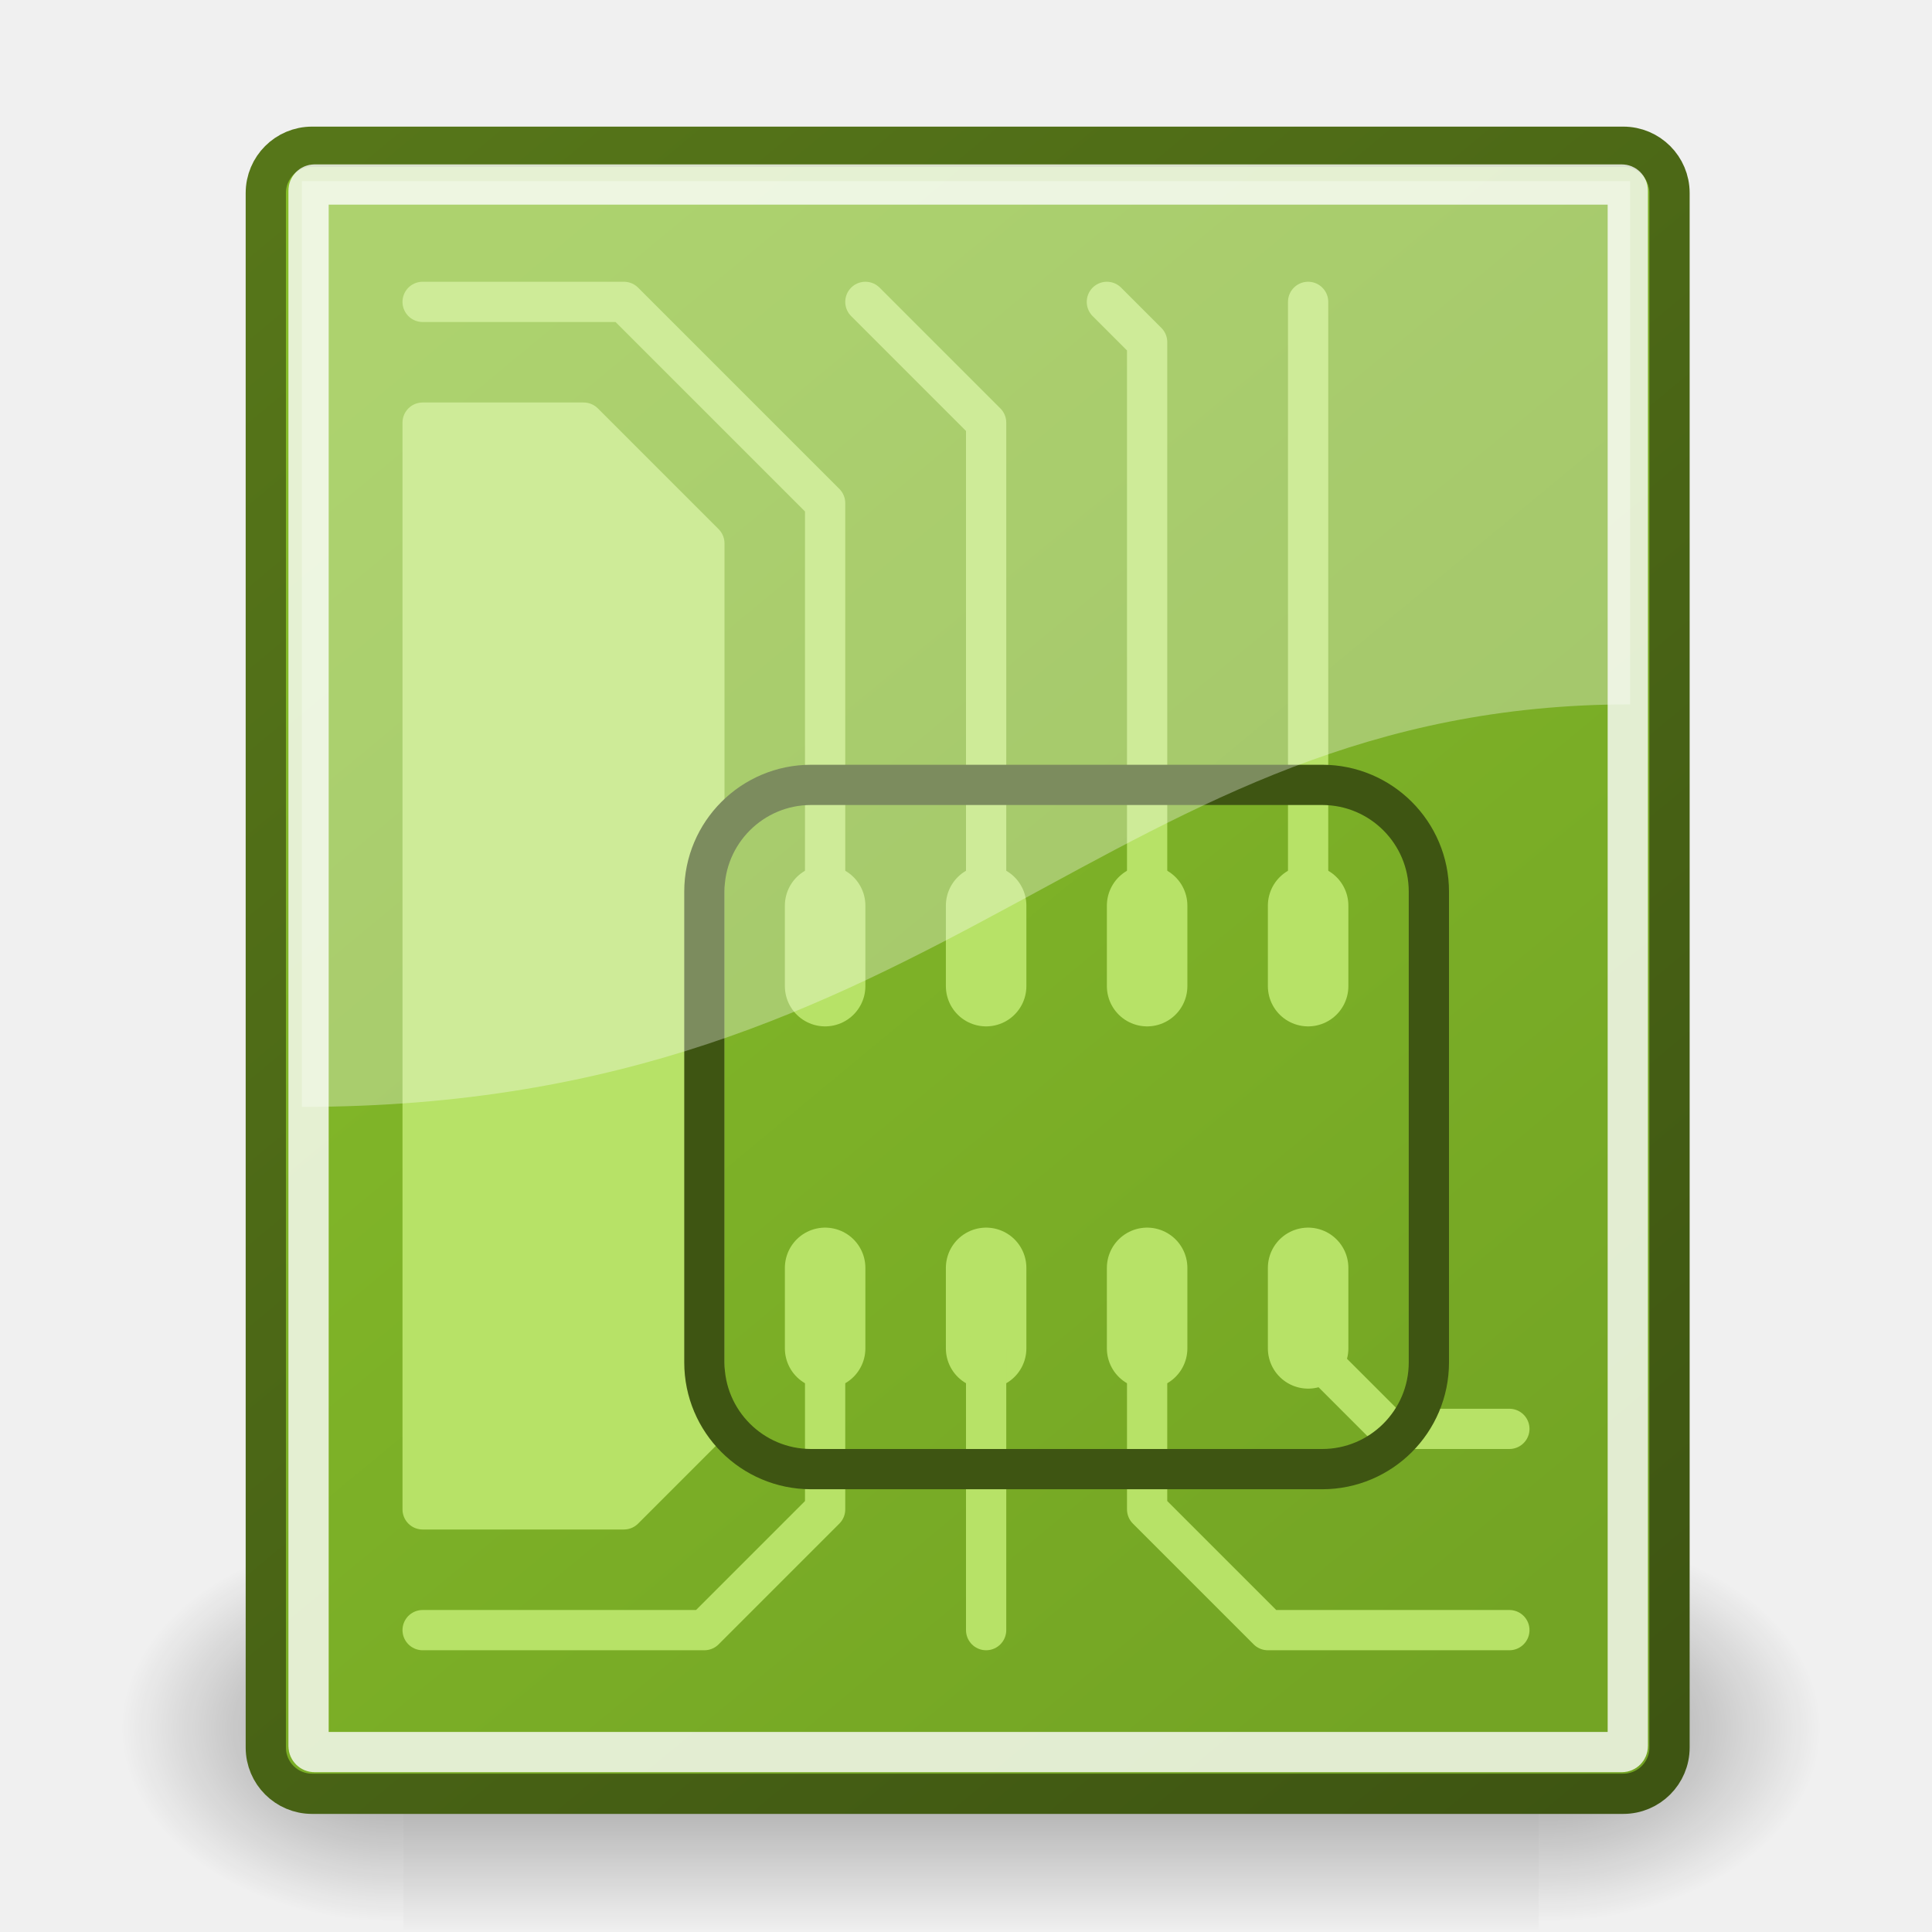
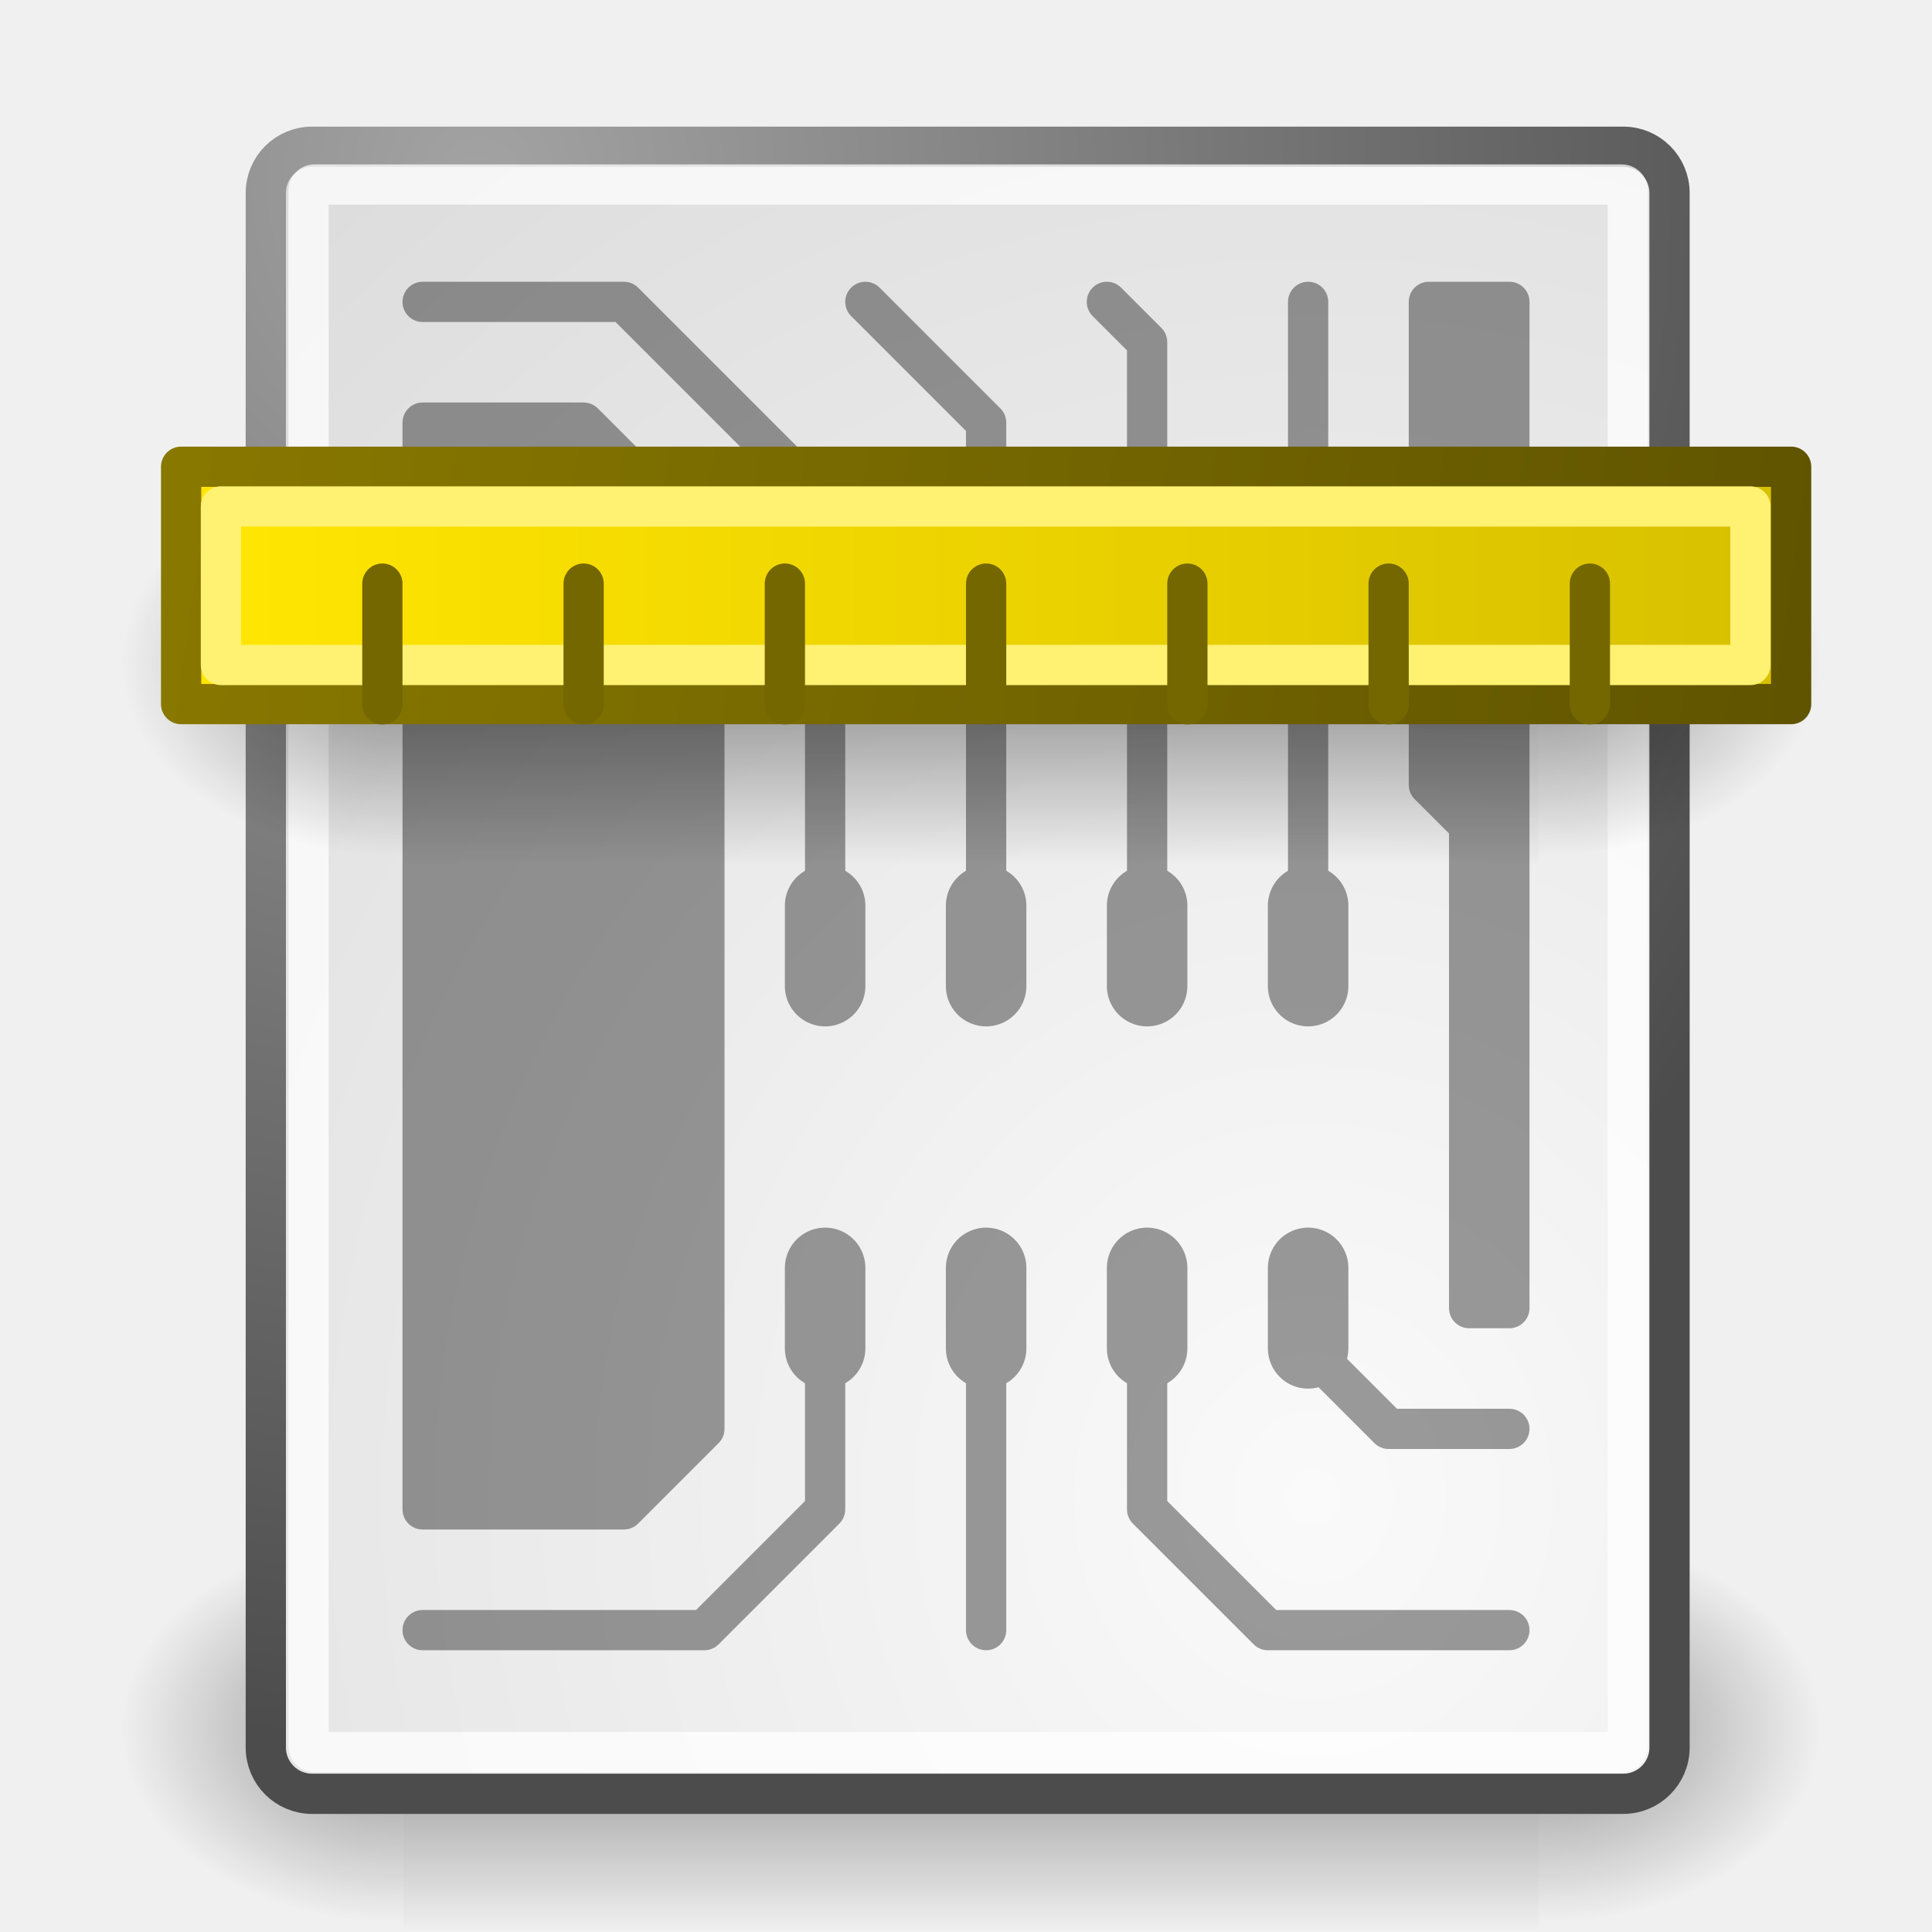
<svg xmlns="http://www.w3.org/2000/svg" xmlns:xlink="http://www.w3.org/1999/xlink" id="svg249" height="48px" width="48px" viewBox="0 0 48 48">
  <defs id="defs3">
+     <linearGradient id="linearGradient10440">
+       <stop style="stop-color:#605400;stop-opacity:1;" offset="0" id="stop10442" />
+       <stop style="stop-color:#887800;stop-opacity:1;" offset="1" id="stop10444" />
+     </linearGradient>
+     <linearGradient id="linearGradient10432">
+       <stop style="stop-color:#605400;stop-opacity:1;" offset="0" id="stop10434" />
+       <stop style="stop-color:#887800;stop-opacity:1;" offset="1" id="stop10436" />
+     </linearGradient>
+     <linearGradient id="linearGradient10424">
+       <stop style="stop-color:#d8c100;stop-opacity:1;" offset="0" id="stop10426" />
+       <stop style="stop-color:#ffe501;stop-opacity:1;" offset="1" id="stop10428" />
+     </linearGradient>
+     <radialGradient xlink:href="#linearGradient269" id="radialGradient15656" gradientUnits="userSpaceOnUse" gradientTransform="matrix(0.968273,0,0,1.032767,3.353553,0.646447)" cx="8.824" cy="3.756" fx="8.824" fy="3.756" r="37.752" />
+     <radialGradient xlink:href="#linearGradient259" id="radialGradient15658" gradientUnits="userSpaceOnUse" gradientTransform="scale(0.960493,1.041132)" cx="33.967" cy="35.737" fx="33.967" fy="35.737" r="86.708" />
    <linearGradient id="linearGradient2937">
      <stop style="stop-color:#3e5512;stop-opacity:1;" offset="0" id="stop2939" />
      <stop style="stop-color:#567619;stop-opacity:1;" offset="1" id="stop2941" />
    </linearGradient>
    <linearGradient id="linearGradient2929">
      <stop style="stop-color:#86bd2a;stop-opacity:1;" offset="0" id="stop2931" />
      <stop style="stop-color:#73a424;stop-opacity:1;" offset="1" id="stop2933" />
    </linearGradient>
    <radialGradient xlink:href="#linearGradient5060" id="radialGradient6719" gradientUnits="userSpaceOnUse" gradientTransform="matrix(-2.774389,0,0,1.969706,112.7623,-872.8854)" cx="605.714" cy="486.648" fx="605.714" fy="486.648" r="117.143" />
    <linearGradient id="linearGradient5060">
      <stop style="stop-color:black;stop-opacity:1;" offset="0" id="stop5062" />
      <stop style="stop-color:black;stop-opacity:0;" offset="1" id="stop5064" />
    </linearGradient>
    <radialGradient xlink:href="#linearGradient5060" id="radialGradient6717" gradientUnits="userSpaceOnUse" gradientTransform="matrix(2.774389,0,0,1.969706,-1891.633,-872.8854)" cx="605.714" cy="486.648" fx="605.714" fy="486.648" r="117.143" />
    <linearGradient id="linearGradient5048">
      <stop style="stop-color:black;stop-opacity:0;" offset="0" id="stop5050" />
      <stop id="stop5056" offset="0.5" style="stop-color:black;stop-opacity:1;" />
      <stop style="stop-color:black;stop-opacity:0;" offset="1" id="stop5052" />
    </linearGradient>
    <linearGradient xlink:href="#linearGradient5048" id="linearGradient6715" gradientUnits="userSpaceOnUse" gradientTransform="matrix(2.774389,0,0,1.969706,-1892.179,-872.8854)" x1="302.857" y1="366.648" x2="302.857" y2="609.505" />
    <linearGradient id="linearGradient4542">
      <stop style="stop-color:#000000;stop-opacity:1;" offset="0" id="stop4544" />
      <stop style="stop-color:#000000;stop-opacity:0;" offset="1" id="stop4546" />
    </linearGradient>
    <linearGradient id="linearGradient15662">
      <stop id="stop15664" offset="0" style="stop-color:#ffffff;stop-opacity:1;" />
      <stop id="stop15666" offset="1" style="stop-color:#f8f8f8;stop-opacity:1;" />
    </linearGradient>
    <radialGradient id="aigrd3" cx="20.892" cy="64.568" r="5.257" fx="20.892" fy="64.568" gradientUnits="userSpaceOnUse">
      <stop offset="0" style="stop-color:#F0F0F0" id="stop15573" />
      <stop offset="1" style="stop-color:#9a9a9a;stop-opacity:1;" id="stop15575" />
    </radialGradient>
    <radialGradient id="aigrd2" cx="20.892" cy="114.568" r="5.256" fx="20.892" fy="114.568" gradientUnits="userSpaceOnUse">
      <stop offset="0" style="stop-color:#F0F0F0" id="stop15566" />
      <stop offset="1" style="stop-color:#9a9a9a;stop-opacity:1;" id="stop15568" />
    </radialGradient>
    <linearGradient id="linearGradient269">
      <stop id="stop270" offset="0" style="stop-color:#a3a3a3;stop-opacity:1;" />
      <stop id="stop271" offset="1" style="stop-color:#4c4c4c;stop-opacity:1;" />
    </linearGradient>
    <linearGradient id="linearGradient259">
      <stop id="stop260" offset="0" style="stop-color:#fafafa;stop-opacity:1;" />
      <stop id="stop261" offset="1" style="stop-color:#bbbbbb;stop-opacity:1;" />
    </linearGradient>
    <radialGradient xlink:href="#linearGradient4542" id="radialGradient4548" cx="24.307" cy="42.078" fx="24.307" fy="42.078" r="15.822" gradientTransform="matrix(1,0,0,0.284916,0,30.08928)" gradientUnits="userSpaceOnUse" />
-     <linearGradient xlink:href="#linearGradient2929" id="linearGradient2935" x1="10.7" y1="7.313" x2="38.001" y2="40.282" gradientUnits="userSpaceOnUse" />
-     <linearGradient xlink:href="#linearGradient2937" id="linearGradient2943" x1="40.752" y1="43.994" x2="7.595" y2="4.219" gradientUnits="userSpaceOnUse" />
+     <linearGradient xlink:href="#linearGradient5048" id="linearGradient10412" gradientUnits="userSpaceOnUse" gradientTransform="matrix(2.774389,0,0,1.969706,-1892.179,-872.8854)" x1="302.857" y1="366.648" x2="302.857" y2="609.505" />
+     <radialGradient xlink:href="#linearGradient5060" id="radialGradient10414" gradientUnits="userSpaceOnUse" gradientTransform="matrix(2.774389,0,0,1.969706,-1891.633,-872.8854)" cx="605.714" cy="486.648" fx="605.714" fy="486.648" r="117.143" />
+     <radialGradient xlink:href="#linearGradient5060" id="radialGradient10416" gradientUnits="userSpaceOnUse" gradientTransform="matrix(-2.774389,0,0,1.969706,112.7623,-872.8854)" cx="605.714" cy="486.648" fx="605.714" fy="486.648" r="117.143" />
+     <linearGradient xlink:href="#linearGradient5048" id="linearGradient10422" gradientUnits="userSpaceOnUse" gradientTransform="matrix(2.774389,0,0,1.969706,-1892.179,-872.8854)" x1="302.857" y1="366.648" x2="302.857" y2="609.505" />
+     <linearGradient xlink:href="#linearGradient10424" id="linearGradient10430" x1="43.421" y1="14.545" x2="6.257" y2="14.545" gradientUnits="userSpaceOnUse" />
+     <linearGradient xlink:href="#linearGradient10440" id="linearGradient10446" x1="44.625" y1="17.482" x2="4.625" y2="11.92" gradientUnits="userSpaceOnUse" />
  </defs>
  <g id="layer6">
    <g style="display:inline" transform="matrix(2.105461e-2,0,0,2.086758e-2,42.85172,41.1536)" id="g6707">
      <rect style="opacity:0.402;color:black;fill:url(#linearGradient6715);fill-opacity:1;fill-rule:nonzero;stroke:none;stroke-width:1;stroke-linecap:round;stroke-linejoin:miter;marker:none;marker-start:none;marker-mid:none;marker-end:none;stroke-miterlimit:4;stroke-dasharray:none;stroke-dashoffset:0;stroke-opacity:1;visibility:visible;display:inline;overflow:visible" id="rect6709" width="1339.633" height="478.357" x="-1559.252" y="-150.697" />
      <path style="opacity:0.402;color:black;fill:url(#radialGradient6717);fill-opacity:1;fill-rule:nonzero;stroke:none;stroke-width:1;stroke-linecap:round;stroke-linejoin:miter;marker:none;marker-start:none;marker-mid:none;marker-end:none;stroke-miterlimit:4;stroke-dasharray:none;stroke-dashoffset:0;stroke-opacity:1;visibility:visible;display:inline;overflow:visible" d="M -219.619,-150.68 C -219.619,-150.68 -219.619,327.65 -219.619,327.65 C -76.745,328.551 125.781,220.481 125.781,88.454 C 125.781,-43.572 -33.655,-150.68 -219.619,-150.68 z " id="path6711" />
      <path id="path6713" d="M -1559.252,-150.68 C -1559.252,-150.68 -1559.252,327.65 -1559.252,327.65 C -1702.127,328.551 -1904.652,220.481 -1904.652,88.454 C -1904.652,-43.572 -1745.216,-150.68 -1559.252,-150.68 z " style="opacity:0.402;color:black;fill:url(#radialGradient6719);fill-opacity:1;fill-rule:nonzero;stroke:none;stroke-width:1;stroke-linecap:round;stroke-linejoin:miter;marker:none;marker-start:none;marker-mid:none;marker-end:none;stroke-miterlimit:4;stroke-dasharray:none;stroke-dashoffset:0;stroke-opacity:1;visibility:visible;display:inline;overflow:visible" />
    </g>
  </g>
  <g style="display:inline" id="layer1">
-     <rect style="color:black;fill:url(#linearGradient2935);fill-opacity:1.0;fill-rule:nonzero;stroke:url(#linearGradient2943);stroke-width:1;stroke-linecap:round;stroke-linejoin:round;stroke-miterlimit:4;stroke-dashoffset:0;stroke-opacity:1;marker:none;marker-start:none;marker-mid:none;marker-end:none;visibility:visible;display:block;overflow:visible;opacity:1;stroke-dasharray:none" id="rect15391" width="34.875" height="40.92" x="6.604" y="3.646" ry="1.149" />
-     <rect style="color:#000000;fill:none;fill-opacity:1;fill-rule:nonzero;stroke:white;stroke-width:1;stroke-linecap:round;stroke-linejoin:round;stroke-miterlimit:4;stroke-dashoffset:0;stroke-opacity:1;marker:none;marker-start:none;marker-mid:none;marker-end:none;visibility:visible;display:block;overflow:visible;opacity:0.791" id="rect15660" width="32.776" height="38.946" x="7.666" y="4.584" ry="0.149" rx="0.149" />
-     <path style="opacity:1;color:black;fill:none;fill-opacity:1;fill-rule:nonzero;stroke:#b7e267;stroke-width:1;stroke-linecap:round;stroke-linejoin:round;marker:none;marker-start:none;marker-mid:none;marker-end:none;stroke-miterlimit:4;stroke-dasharray:none;stroke-dashoffset:0;stroke-opacity:1;visibility:visible;display:block;overflow:visible" d="M 10.5,7.5 L 15.5,7.5 L 20.5,12.5 L 20.5,22.5" id="path2828" />
-     <path style="opacity:1;color:black;fill:none;fill-opacity:1;fill-rule:nonzero;stroke:#b7e267;stroke-width:1;stroke-linecap:round;stroke-linejoin:round;marker:none;marker-start:none;marker-mid:none;marker-end:none;stroke-miterlimit:4;stroke-dasharray:none;stroke-dashoffset:0;stroke-opacity:1;visibility:visible;display:block;overflow:visible" d="M 24.5,22.5 L 24.5,10.5 L 21.5,7.5" id="path2830" />
-     <path style="opacity:1;color:black;fill:none;fill-opacity:1;fill-rule:nonzero;stroke:#b7e267;stroke-width:1;stroke-linecap:round;stroke-linejoin:round;marker:none;marker-start:none;marker-mid:none;marker-end:none;stroke-miterlimit:4;stroke-dasharray:none;stroke-dashoffset:0;stroke-opacity:1;visibility:visible;display:block;overflow:visible" d="M 28.5,22.5 L 28.5,8.5 L 27.5,7.5" id="path2832" />
-     <path style="opacity:1;color:black;fill:none;fill-opacity:1;fill-rule:nonzero;stroke:#b7e267;stroke-width:1;stroke-linecap:round;stroke-linejoin:round;marker:none;marker-start:none;marker-mid:none;marker-end:none;stroke-miterlimit:4;stroke-dasharray:none;stroke-dashoffset:0;stroke-opacity:1;visibility:visible;display:block;overflow:visible" d="M 32.5,22.5 L 32.5,7.5" id="path2890" />
-     <path style="opacity:1;color:black;fill:none;fill-opacity:1;fill-rule:nonzero;stroke:#b7e267;stroke-width:2;stroke-linecap:round;stroke-linejoin:round;marker:none;marker-start:none;marker-mid:none;marker-end:none;stroke-miterlimit:4;stroke-dasharray:none;stroke-dashoffset:0;stroke-opacity:1;visibility:visible;display:block;overflow:visible" d="M 20.5,22.5 L 20.5,24.5" id="path2894" />
-     <path style="opacity:1;color:black;fill:none;fill-opacity:1;fill-rule:nonzero;stroke:#b7e267;stroke-width:2;stroke-linecap:round;stroke-linejoin:round;marker:none;marker-start:none;marker-mid:none;marker-end:none;stroke-miterlimit:4;stroke-dasharray:none;stroke-dashoffset:0;stroke-opacity:1;visibility:visible;display:block;overflow:visible" d="M 24.5,22.5 L 24.5,24.5" id="path2896" />
-     <path style="opacity:1;color:black;fill:none;fill-opacity:1;fill-rule:nonzero;stroke:#b7e267;stroke-width:2;stroke-linecap:round;stroke-linejoin:round;marker:none;marker-start:none;marker-mid:none;marker-end:none;stroke-miterlimit:4;stroke-dasharray:none;stroke-dashoffset:0;stroke-opacity:1;visibility:visible;display:block;overflow:visible" d="M 28.5,22.5 L 28.5,24.5" id="path2898" />
-     <path style="opacity:1;color:black;fill:none;fill-opacity:1;fill-rule:nonzero;stroke:#b7e267;stroke-width:2;stroke-linecap:round;stroke-linejoin:round;marker:none;marker-start:none;marker-mid:none;marker-end:none;stroke-miterlimit:4;stroke-dasharray:none;stroke-dashoffset:0;stroke-opacity:1;visibility:visible;display:block;overflow:visible" d="M 32.5,22.5 L 32.5,24.5" id="path2900" />
-     <path style="opacity:1;color:black;fill:none;fill-opacity:1;fill-rule:nonzero;stroke:#b7e267;stroke-width:2;stroke-linecap:round;stroke-linejoin:round;marker:none;marker-start:none;marker-mid:none;marker-end:none;stroke-miterlimit:4;stroke-dasharray:none;stroke-dashoffset:0;stroke-opacity:1;visibility:visible;display:block;overflow:visible" d="M 32.5,31.5 L 32.5,33.5" id="path2902" />
-     <path style="opacity:1;color:black;fill:none;fill-opacity:1;fill-rule:nonzero;stroke:#b7e267;stroke-width:2;stroke-linecap:round;stroke-linejoin:round;marker:none;marker-start:none;marker-mid:none;marker-end:none;stroke-miterlimit:4;stroke-dasharray:none;stroke-dashoffset:0;stroke-opacity:1;visibility:visible;display:block;overflow:visible" d="M 28.5,31.5 L 28.5,33.5" id="path2904" />
-     <path style="opacity:1;color:black;fill:none;fill-opacity:1;fill-rule:nonzero;stroke:#b7e267;stroke-width:2;stroke-linecap:round;stroke-linejoin:round;marker:none;marker-start:none;marker-mid:none;marker-end:none;stroke-miterlimit:4;stroke-dasharray:none;stroke-dashoffset:0;stroke-opacity:1;visibility:visible;display:block;overflow:visible" d="M 24.5,31.5 L 24.5,33.5" id="path2906" />
-     <path style="opacity:1;color:black;fill:none;fill-opacity:1;fill-rule:nonzero;stroke:#b7e267;stroke-width:2;stroke-linecap:round;stroke-linejoin:round;marker:none;marker-start:none;marker-mid:none;marker-end:none;stroke-miterlimit:4;stroke-dasharray:none;stroke-dashoffset:0;stroke-opacity:1;visibility:visible;display:block;overflow:visible" d="M 20.5,31.5 L 20.5,33.5" id="path2908" />
-     <path style="opacity:1;color:black;fill:none;fill-opacity:1;fill-rule:nonzero;stroke:#b7e267;stroke-width:1;stroke-linecap:round;stroke-linejoin:round;marker:none;marker-start:none;marker-mid:none;marker-end:none;stroke-miterlimit:4;stroke-dasharray:none;stroke-dashoffset:0;stroke-opacity:1;visibility:visible;display:block;overflow:visible" d="M 20.5,33.5 L 20.5,37.5 L 17.5,40.5 L 10.5,40.5" id="path2910" />
-     <path style="opacity:1;color:black;fill:none;fill-opacity:1;fill-rule:nonzero;stroke:#b7e267;stroke-width:1;stroke-linecap:round;stroke-linejoin:round;marker:none;marker-start:none;marker-mid:none;marker-end:none;stroke-miterlimit:4;stroke-dasharray:none;stroke-dashoffset:0;stroke-opacity:1;visibility:visible;display:block;overflow:visible" d="M 24.5,33.5 L 24.5,40.5" id="path2912" />
-     <path style="opacity:1;color:black;fill:none;fill-opacity:1;fill-rule:nonzero;stroke:#b7e267;stroke-width:1;stroke-linecap:round;stroke-linejoin:round;marker:none;marker-start:none;marker-mid:none;marker-end:none;stroke-miterlimit:4;stroke-dasharray:none;stroke-dashoffset:0;stroke-opacity:1;visibility:visible;display:block;overflow:visible" d="M 28.5,33.5 L 28.5,37.5 L 31.5,40.5 L 37.5,40.5" id="path2914" />
-     <path style="opacity:1;color:black;fill:none;fill-opacity:1;fill-rule:nonzero;stroke:#b7e267;stroke-width:1;stroke-linecap:round;stroke-linejoin:round;marker:none;marker-start:none;marker-mid:none;marker-end:none;stroke-miterlimit:4;stroke-dasharray:none;stroke-dashoffset:0;stroke-opacity:1;visibility:visible;display:block;overflow:visible" d="M 32.5,33.5 L 34.5,35.5 L 37.5,35.5" id="path2916" />
-     <path style="opacity:1;color:black;fill:#b7e267;fill-opacity:1;fill-rule:nonzero;stroke:#b7e267;stroke-width:1;stroke-linecap:round;stroke-linejoin:round;marker:none;marker-start:none;marker-mid:none;marker-end:none;stroke-miterlimit:4;stroke-dasharray:none;stroke-dashoffset:0;stroke-opacity:1;visibility:visible;display:block;overflow:visible" d="M 10.5,10.5 L 14.5,10.5 L 17.5,13.5 L 17.5,35.5 L 15.5,37.5 L 10.5,37.5 L 10.5,10.5 z " id="path2918" />
-     <rect style="opacity:1;color:black;fill:none;fill-opacity:1;fill-rule:nonzero;stroke:#3e5512;stroke-width:1;stroke-linecap:round;stroke-linejoin:round;marker:none;marker-start:none;marker-mid:none;marker-end:none;stroke-miterlimit:4;stroke-dasharray:none;stroke-dashoffset:0;stroke-opacity:1;visibility:visible;display:block;overflow:visible" id="rect2920" width="18" height="17" x="17.5" y="19.5" ry="2.652" />
-     <path style="opacity:0.324;color:black;fill:white;fill-opacity:1;fill-rule:evenodd;stroke:none;stroke-width:1;stroke-linecap:round;stroke-linejoin:round;marker:none;marker-start:none;marker-mid:none;marker-end:none;stroke-miterlimit:4;stroke-dasharray:none;stroke-dashoffset:0;stroke-opacity:1;visibility:visible;display:inline;overflow:visible" d="M 7.5,4.5 L 7.5,27.5 C 23.5,27.5 27.5,17.5 40.5,17.5 L 40.5,4.5 L 7.5,4.5 z " id="path2927" />
+     <rect style="color:black;fill:url(#radialGradient15658);fill-opacity:1;fill-rule:nonzero;stroke:url(#radialGradient15656);stroke-width:1;stroke-linecap:round;stroke-linejoin:round;stroke-miterlimit:4;stroke-dashoffset:0;stroke-opacity:1;marker:none;marker-start:none;marker-mid:none;marker-end:none;visibility:visible;display:block;overflow:visible;opacity:1;stroke-dasharray:none" id="rect15391" width="34.875" height="40.92" x="6.604" y="3.646" ry="1.149" />
+     <rect style="color:#000000;fill:none;fill-opacity:1;fill-rule:nonzero;stroke:white;stroke-width:1;stroke-linecap:round;stroke-linejoin:round;stroke-miterlimit:4;stroke-dashoffset:0;stroke-opacity:1;marker:none;marker-start:none;marker-mid:none;marker-end:none;visibility:visible;display:block;overflow:visible;opacity:0.742" id="rect15660" width="32.776" height="38.946" x="7.666" y="4.584" ry="0.149" rx="0.149" />
+     <g style="display:inline" transform="matrix(2.105461e-2,0,0,2.086758e-2,42.85172,14.66252)" id="g10404">
+       <rect style="opacity:0.402;color:black;fill:url(#linearGradient10422);fill-opacity:1;fill-rule:nonzero;stroke:none;stroke-width:1;stroke-linecap:round;stroke-linejoin:miter;marker:none;marker-start:none;marker-mid:none;marker-end:none;stroke-miterlimit:4;stroke-dasharray:none;stroke-dashoffset:0;stroke-opacity:1;visibility:visible;display:inline;overflow:visible" id="rect10406" width="1339.633" height="478.357" x="-1559.252" y="-150.697" />
+       <path style="opacity:0.402;color:black;fill:url(#radialGradient10414);fill-opacity:1;fill-rule:nonzero;stroke:none;stroke-width:1;stroke-linecap:round;stroke-linejoin:miter;marker:none;marker-start:none;marker-mid:none;marker-end:none;stroke-miterlimit:4;stroke-dasharray:none;stroke-dashoffset:0;stroke-opacity:1;visibility:visible;display:inline;overflow:visible" d="M -219.619,-150.68 C -219.619,-150.68 -219.619,327.65 -219.619,327.65 C -76.745,328.551 125.781,220.481 125.781,88.454 C 125.781,-43.572 -33.655,-150.68 -219.619,-150.68 z " id="path10408" />
+       <path id="path10410" d="M -1559.252,-150.68 C -1559.252,-150.68 -1559.252,327.65 -1559.252,327.65 C -1702.127,328.551 -1904.652,220.481 -1904.652,88.454 C -1904.652,-43.572 -1745.216,-150.68 -1559.252,-150.68 z " style="opacity:0.402;color:black;fill:url(#radialGradient10416);fill-opacity:1;fill-rule:nonzero;stroke:none;stroke-width:1;stroke-linecap:round;stroke-linejoin:miter;marker:none;marker-start:none;marker-mid:none;marker-end:none;stroke-miterlimit:4;stroke-dasharray:none;stroke-dashoffset:0;stroke-opacity:1;visibility:visible;display:inline;overflow:visible" />
+     </g>
+     <g id="g9477" style="opacity:0.385">
+       <path id="path2828" d="M 10.5,7.5 L 15.5,7.5 L 20.5,12.5 L 20.5,22.5" style="opacity:1;color:black;fill:none;fill-opacity:1;fill-rule:nonzero;stroke:black;stroke-width:1;stroke-linecap:round;stroke-linejoin:round;marker:none;marker-start:none;marker-mid:none;marker-end:none;stroke-miterlimit:4;stroke-dasharray:none;stroke-dashoffset:0;stroke-opacity:1;visibility:visible;display:block;overflow:visible" />
+       <path id="path2830" d="M 24.5,22.5 L 24.5,10.5 L 21.5,7.5" style="opacity:1;color:black;fill:none;fill-opacity:1;fill-rule:nonzero;stroke:black;stroke-width:1;stroke-linecap:round;stroke-linejoin:round;marker:none;marker-start:none;marker-mid:none;marker-end:none;stroke-miterlimit:4;stroke-dasharray:none;stroke-dashoffset:0;stroke-opacity:1;visibility:visible;display:block;overflow:visible" />
+       <path id="path2832" d="M 28.5,22.5 L 28.5,8.5 L 27.5,7.5" style="opacity:1;color:black;fill:none;fill-opacity:1;fill-rule:nonzero;stroke:black;stroke-width:1;stroke-linecap:round;stroke-linejoin:round;marker:none;marker-start:none;marker-mid:none;marker-end:none;stroke-miterlimit:4;stroke-dasharray:none;stroke-dashoffset:0;stroke-opacity:1;visibility:visible;display:block;overflow:visible" />
+       <path id="path2890" d="M 32.5,22.5 L 32.5,7.5" style="opacity:1;color:black;fill:none;fill-opacity:1;fill-rule:nonzero;stroke:black;stroke-width:1;stroke-linecap:round;stroke-linejoin:round;marker:none;marker-start:none;marker-mid:none;marker-end:none;stroke-miterlimit:4;stroke-dasharray:none;stroke-dashoffset:0;stroke-opacity:1;visibility:visible;display:block;overflow:visible" />
+       <path id="path2894" d="M 20.5,22.5 L 20.5,24.5" style="opacity:1;color:black;fill:none;fill-opacity:1;fill-rule:nonzero;stroke:black;stroke-width:2;stroke-linecap:round;stroke-linejoin:round;marker:none;marker-start:none;marker-mid:none;marker-end:none;stroke-miterlimit:4;stroke-dasharray:none;stroke-dashoffset:0;stroke-opacity:1;visibility:visible;display:block;overflow:visible" />
+       <path id="path2896" d="M 24.5,22.5 L 24.5,24.5" style="opacity:1;color:black;fill:none;fill-opacity:1;fill-rule:nonzero;stroke:black;stroke-width:2;stroke-linecap:round;stroke-linejoin:round;marker:none;marker-start:none;marker-mid:none;marker-end:none;stroke-miterlimit:4;stroke-dasharray:none;stroke-dashoffset:0;stroke-opacity:1;visibility:visible;display:block;overflow:visible" />
+       <path id="path2898" d="M 28.5,22.5 L 28.5,24.5" style="opacity:1;color:black;fill:none;fill-opacity:1;fill-rule:nonzero;stroke:black;stroke-width:2;stroke-linecap:round;stroke-linejoin:round;marker:none;marker-start:none;marker-mid:none;marker-end:none;stroke-miterlimit:4;stroke-dasharray:none;stroke-dashoffset:0;stroke-opacity:1;visibility:visible;display:block;overflow:visible" />
+       <path id="path2900" d="M 32.5,22.5 L 32.5,24.5" style="opacity:1;color:black;fill:none;fill-opacity:1;fill-rule:nonzero;stroke:black;stroke-width:2;stroke-linecap:round;stroke-linejoin:round;marker:none;marker-start:none;marker-mid:none;marker-end:none;stroke-miterlimit:4;stroke-dasharray:none;stroke-dashoffset:0;stroke-opacity:1;visibility:visible;display:block;overflow:visible" />
+       <path id="path2902" d="M 32.5,31.5 L 32.5,33.5" style="opacity:1;color:black;fill:none;fill-opacity:1;fill-rule:nonzero;stroke:black;stroke-width:2;stroke-linecap:round;stroke-linejoin:round;marker:none;marker-start:none;marker-mid:none;marker-end:none;stroke-miterlimit:4;stroke-dasharray:none;stroke-dashoffset:0;stroke-opacity:1;visibility:visible;display:block;overflow:visible" />
+       <path id="path2904" d="M 28.5,31.5 L 28.5,33.5" style="opacity:1;color:black;fill:none;fill-opacity:1;fill-rule:nonzero;stroke:black;stroke-width:2;stroke-linecap:round;stroke-linejoin:round;marker:none;marker-start:none;marker-mid:none;marker-end:none;stroke-miterlimit:4;stroke-dasharray:none;stroke-dashoffset:0;stroke-opacity:1;visibility:visible;display:block;overflow:visible" />
+       <path id="path2906" d="M 24.5,31.5 L 24.5,33.5" style="opacity:1;color:black;fill:none;fill-opacity:1;fill-rule:nonzero;stroke:black;stroke-width:2;stroke-linecap:round;stroke-linejoin:round;marker:none;marker-start:none;marker-mid:none;marker-end:none;stroke-miterlimit:4;stroke-dasharray:none;stroke-dashoffset:0;stroke-opacity:1;visibility:visible;display:block;overflow:visible" />
+       <path id="path2908" d="M 20.5,31.5 L 20.5,33.5" style="opacity:1;color:black;fill:none;fill-opacity:1;fill-rule:nonzero;stroke:black;stroke-width:2;stroke-linecap:round;stroke-linejoin:round;marker:none;marker-start:none;marker-mid:none;marker-end:none;stroke-miterlimit:4;stroke-dasharray:none;stroke-dashoffset:0;stroke-opacity:1;visibility:visible;display:block;overflow:visible" />
+       <path id="path2910" d="M 20.5,33.5 L 20.5,37.5 L 17.5,40.5 L 10.5,40.5" style="opacity:1;color:black;fill:none;fill-opacity:1;fill-rule:nonzero;stroke:black;stroke-width:1;stroke-linecap:round;stroke-linejoin:round;marker:none;marker-start:none;marker-mid:none;marker-end:none;stroke-miterlimit:4;stroke-dasharray:none;stroke-dashoffset:0;stroke-opacity:1;visibility:visible;display:block;overflow:visible" />
+       <path id="path2912" d="M 24.5,33.5 L 24.5,40.5" style="opacity:1;color:black;fill:none;fill-opacity:1;fill-rule:nonzero;stroke:black;stroke-width:1;stroke-linecap:round;stroke-linejoin:round;marker:none;marker-start:none;marker-mid:none;marker-end:none;stroke-miterlimit:4;stroke-dasharray:none;stroke-dashoffset:0;stroke-opacity:1;visibility:visible;display:block;overflow:visible" />
+       <path id="path2914" d="M 28.5,33.5 L 28.5,37.5 L 31.5,40.5 L 37.5,40.5" style="opacity:1;color:black;fill:none;fill-opacity:1;fill-rule:nonzero;stroke:black;stroke-width:1;stroke-linecap:round;stroke-linejoin:round;marker:none;marker-start:none;marker-mid:none;marker-end:none;stroke-miterlimit:4;stroke-dasharray:none;stroke-dashoffset:0;stroke-opacity:1;visibility:visible;display:block;overflow:visible" />
+       <path id="path2916" d="M 32.5,33.5 L 34.5,35.5 L 37.5,35.5" style="opacity:1;color:black;fill:none;fill-opacity:1;fill-rule:nonzero;stroke:black;stroke-width:1;stroke-linecap:round;stroke-linejoin:round;marker:none;marker-start:none;marker-mid:none;marker-end:none;stroke-miterlimit:4;stroke-dasharray:none;stroke-dashoffset:0;stroke-opacity:1;visibility:visible;display:block;overflow:visible" />
+       <path id="path2918" d="M 10.5,10.5 L 14.5,10.5 L 17.5,13.5 L 17.5,35.5 L 15.5,37.5 L 10.5,37.5 L 10.5,10.5 z " style="opacity:1;color:black;fill:black;fill-opacity:1;fill-rule:nonzero;stroke:black;stroke-width:1;stroke-linecap:round;stroke-linejoin:round;marker:none;marker-start:none;marker-mid:none;marker-end:none;stroke-miterlimit:4;stroke-dasharray:none;stroke-dashoffset:0;stroke-opacity:1;visibility:visible;display:block;overflow:visible" />
+       <path id="path9458" d="M 37.5,32.5 L 36.5,32.5 L 36.5,29.5 L 36.5,20.5 L 35.5,19.5 L 35.5,7.5 L 37.5,7.5 L 37.5,32.5 z " style="opacity:1;color:black;fill:black;fill-opacity:1;fill-rule:nonzero;stroke:black;stroke-width:1;stroke-linecap:round;stroke-linejoin:round;marker:none;marker-start:none;marker-mid:none;marker-end:none;stroke-miterlimit:4;stroke-dasharray:none;stroke-dashoffset:0;stroke-opacity:1;visibility:visible;display:block;overflow:visible" />
+     </g>
+     <rect style="opacity:1;color:black;fill:url(#linearGradient10430);fill-opacity:1.0;fill-rule:nonzero;stroke:url(#linearGradient10446);stroke-width:1;stroke-linecap:round;stroke-linejoin:round;marker:none;marker-start:none;marker-mid:none;marker-end:none;stroke-miterlimit:4;stroke-dasharray:none;stroke-dashoffset:0;stroke-opacity:1;visibility:visible;display:block;overflow:visible" id="rect9499" width="40" height="5.897" x="4.5" y="11.596" />
+     <rect style="opacity:1;color:black;fill:none;fill-opacity:1;fill-rule:nonzero;stroke:#fff171;stroke-width:1;stroke-linecap:round;stroke-linejoin:round;marker:none;marker-start:none;marker-mid:none;marker-end:none;stroke-miterlimit:4;stroke-dasharray:none;stroke-dashoffset:0;stroke-opacity:1;visibility:visible;display:block;overflow:visible" id="rect10402" width="37.999" height="3.938" x="5.489" y="12.583" />
+     <path style="opacity:1;color:black;fill:none;fill-opacity:0.75;fill-rule:evenodd;stroke:#756700;stroke-width:1;stroke-linecap:round;stroke-linejoin:round;marker:none;marker-start:none;marker-mid:none;marker-end:none;stroke-miterlimit:4;stroke-dasharray:none;stroke-dashoffset:0;stroke-opacity:1;visibility:visible;display:inline;overflow:visible" d="M 39.5,14.5 L 39.5,17.5" id="path9501" />
+     <path style="opacity:1;color:black;fill:none;fill-opacity:0.75;fill-rule:evenodd;stroke:#756700;stroke-width:1;stroke-linecap:round;stroke-linejoin:round;marker:none;marker-start:none;marker-mid:none;marker-end:none;stroke-miterlimit:4;stroke-dasharray:none;stroke-dashoffset:0;stroke-opacity:1;visibility:visible;display:inline;overflow:visible" d="M 34.5,14.5 L 34.5,17.5" id="path9503" />
+     <path style="opacity:1;color:black;fill:none;fill-opacity:0.75;fill-rule:evenodd;stroke:#756700;stroke-width:1;stroke-linecap:round;stroke-linejoin:round;marker:none;marker-start:none;marker-mid:none;marker-end:none;stroke-miterlimit:4;stroke-dasharray:none;stroke-dashoffset:0;stroke-opacity:1;visibility:visible;display:inline;overflow:visible" d="M 29.5,14.5 L 29.5,17.5" id="path9505" />
+     <path style="opacity:1;color:black;fill:none;fill-opacity:0.75;fill-rule:evenodd;stroke:#756700;stroke-width:1;stroke-linecap:round;stroke-linejoin:round;marker:none;marker-start:none;marker-mid:none;marker-end:none;stroke-miterlimit:4;stroke-dasharray:none;stroke-dashoffset:0;stroke-opacity:1;visibility:visible;display:inline;overflow:visible" d="M 24.5,14.5 L 24.5,17.5" id="path9507" />
+     <path style="opacity:1;color:black;fill:none;fill-opacity:0.75;fill-rule:evenodd;stroke:#756700;stroke-width:1;stroke-linecap:round;stroke-linejoin:round;marker:none;marker-start:none;marker-mid:none;marker-end:none;stroke-miterlimit:4;stroke-dasharray:none;stroke-dashoffset:0;stroke-opacity:1;visibility:visible;display:inline;overflow:visible" d="M 19.5,14.5 L 19.5,17.5" id="path9509" />
+     <path style="opacity:1;color:black;fill:none;fill-opacity:0.75;fill-rule:evenodd;stroke:#756700;stroke-width:1;stroke-linecap:round;stroke-linejoin:round;marker:none;marker-start:none;marker-mid:none;marker-end:none;stroke-miterlimit:4;stroke-dasharray:none;stroke-dashoffset:0;stroke-opacity:1;visibility:visible;display:inline;overflow:visible" d="M 14.5,14.5 L 14.5,17.5" id="path9511" />
+     <path style="opacity:1;color:black;fill:none;fill-opacity:0.75;fill-rule:evenodd;stroke:#756700;stroke-width:1;stroke-linecap:round;stroke-linejoin:round;marker:none;marker-start:none;marker-mid:none;marker-end:none;stroke-miterlimit:4;stroke-dasharray:none;stroke-dashoffset:0;stroke-opacity:1;visibility:visible;display:inline;overflow:visible" d="M 9.5,14.5 L 9.5,17.5" id="path9513" />
  </g>
  <g id="layer5" style="display:inline" />
</svg>
